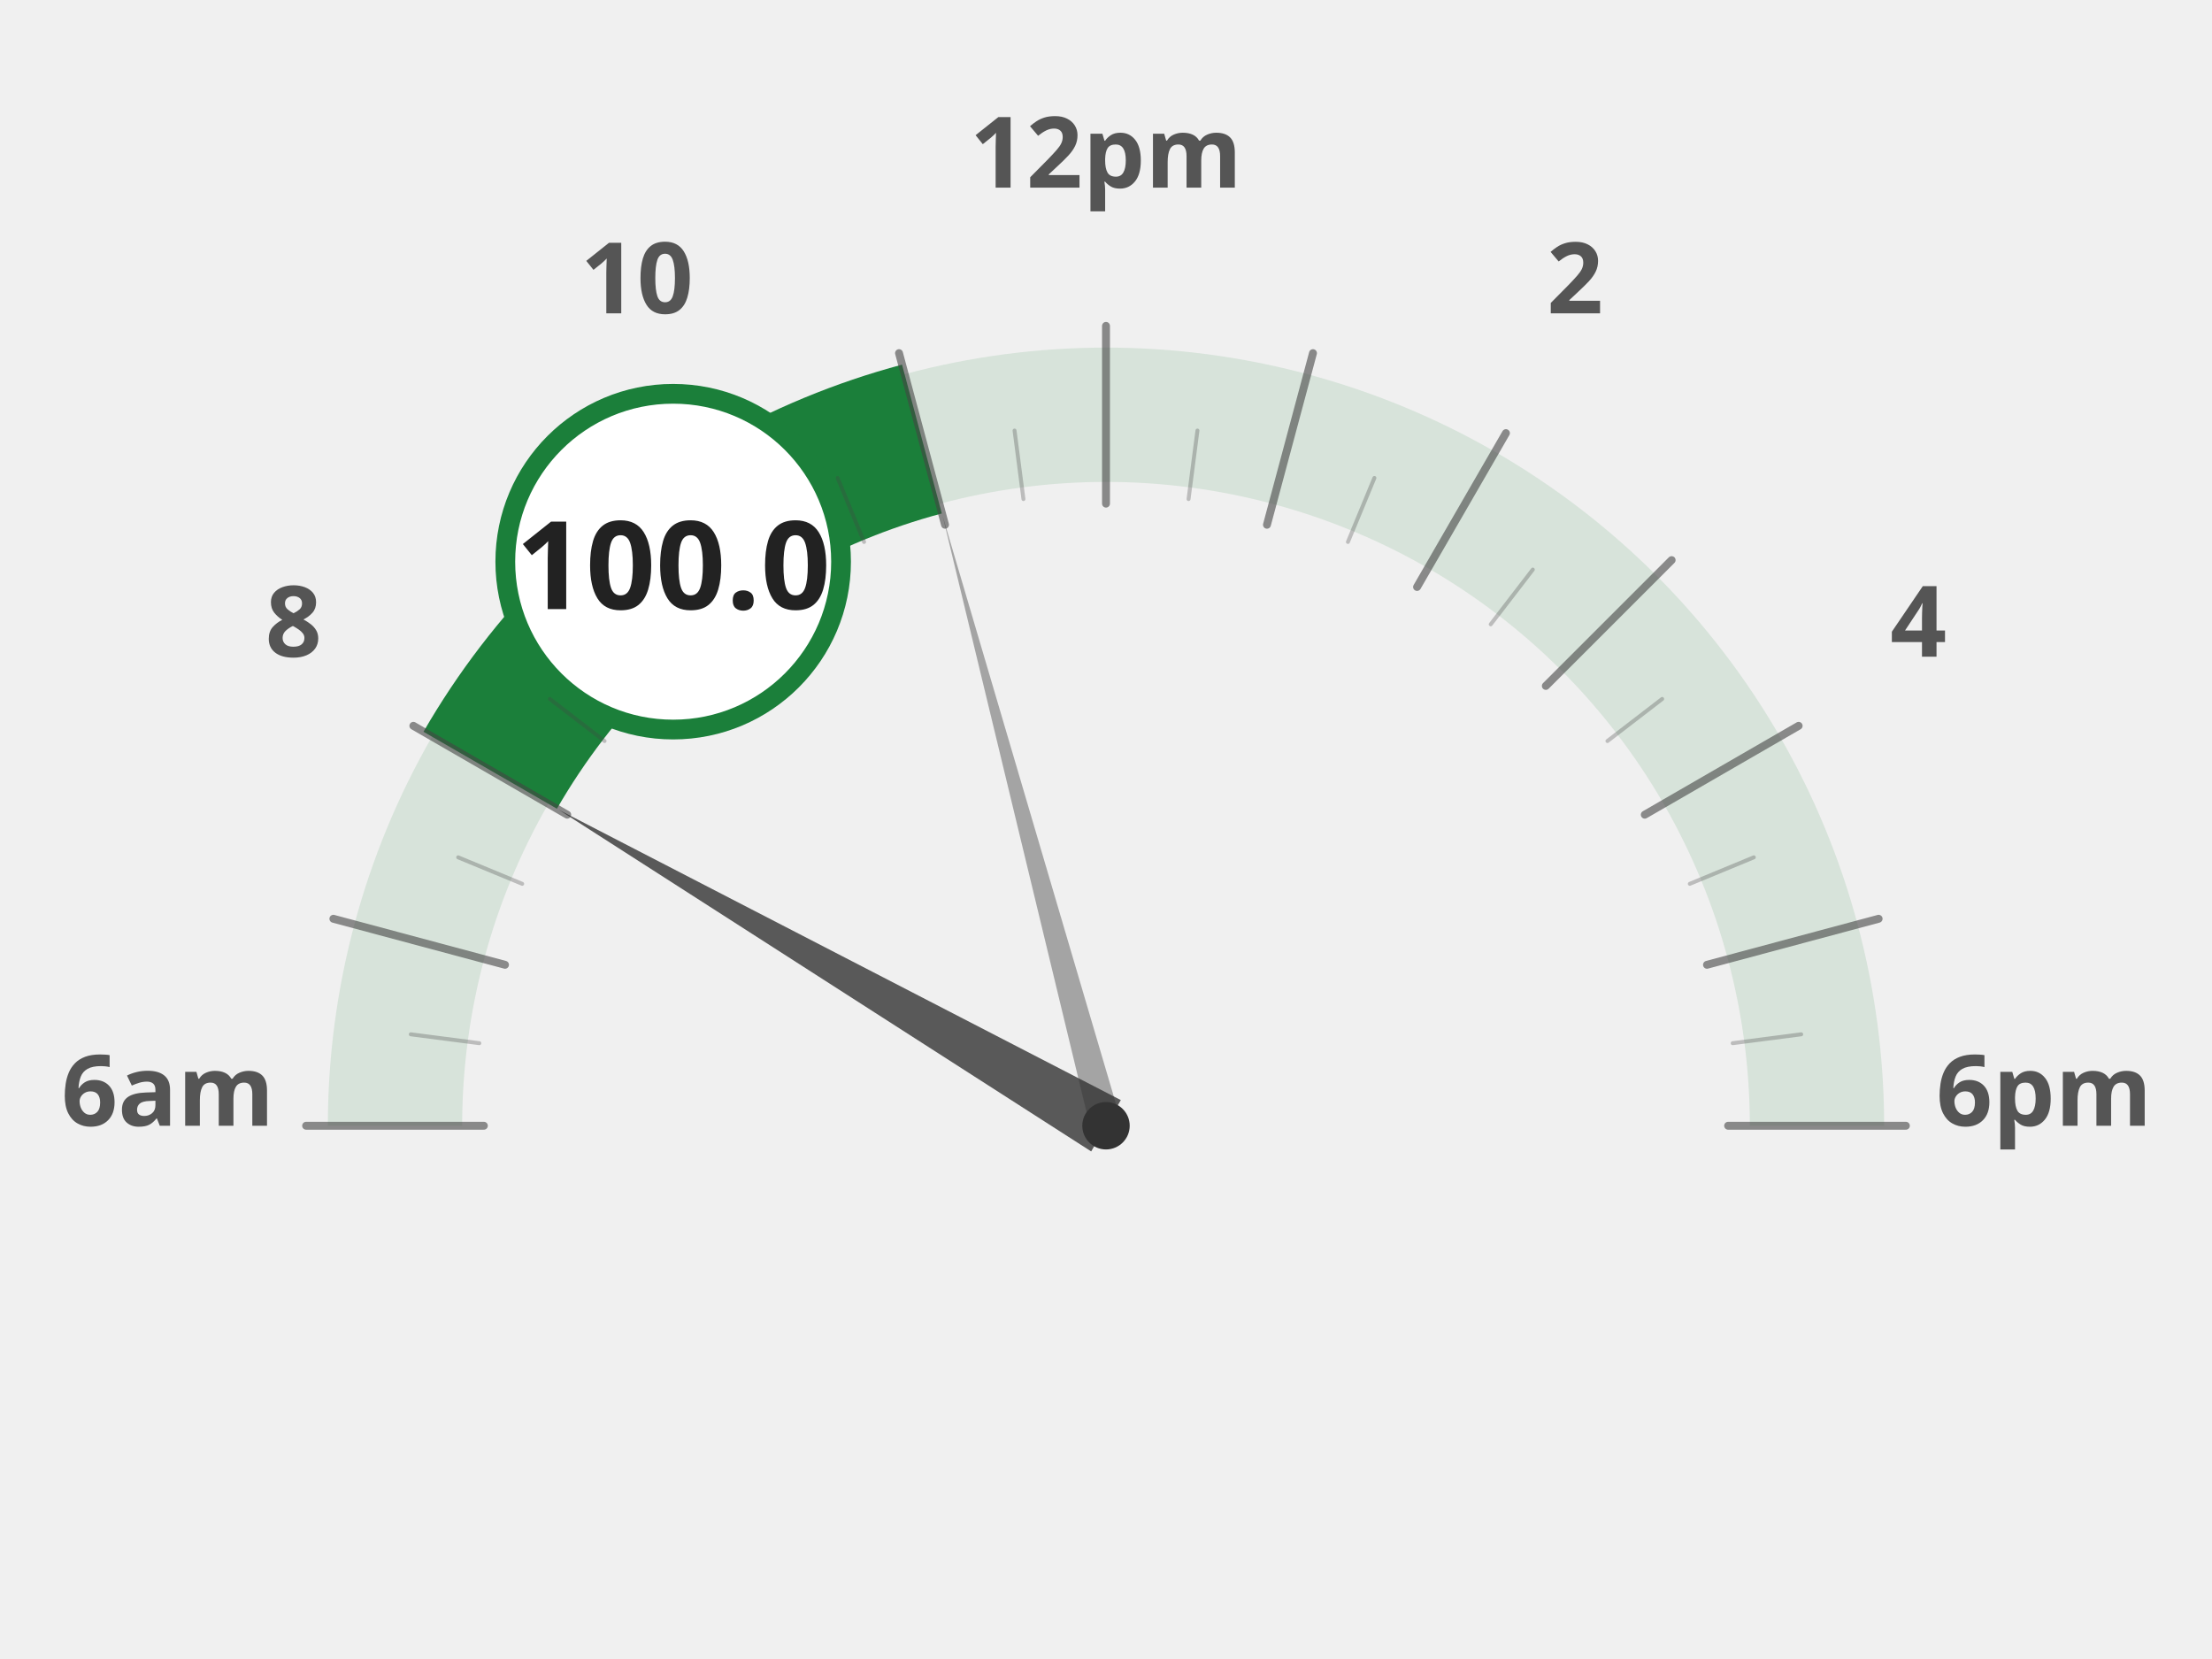
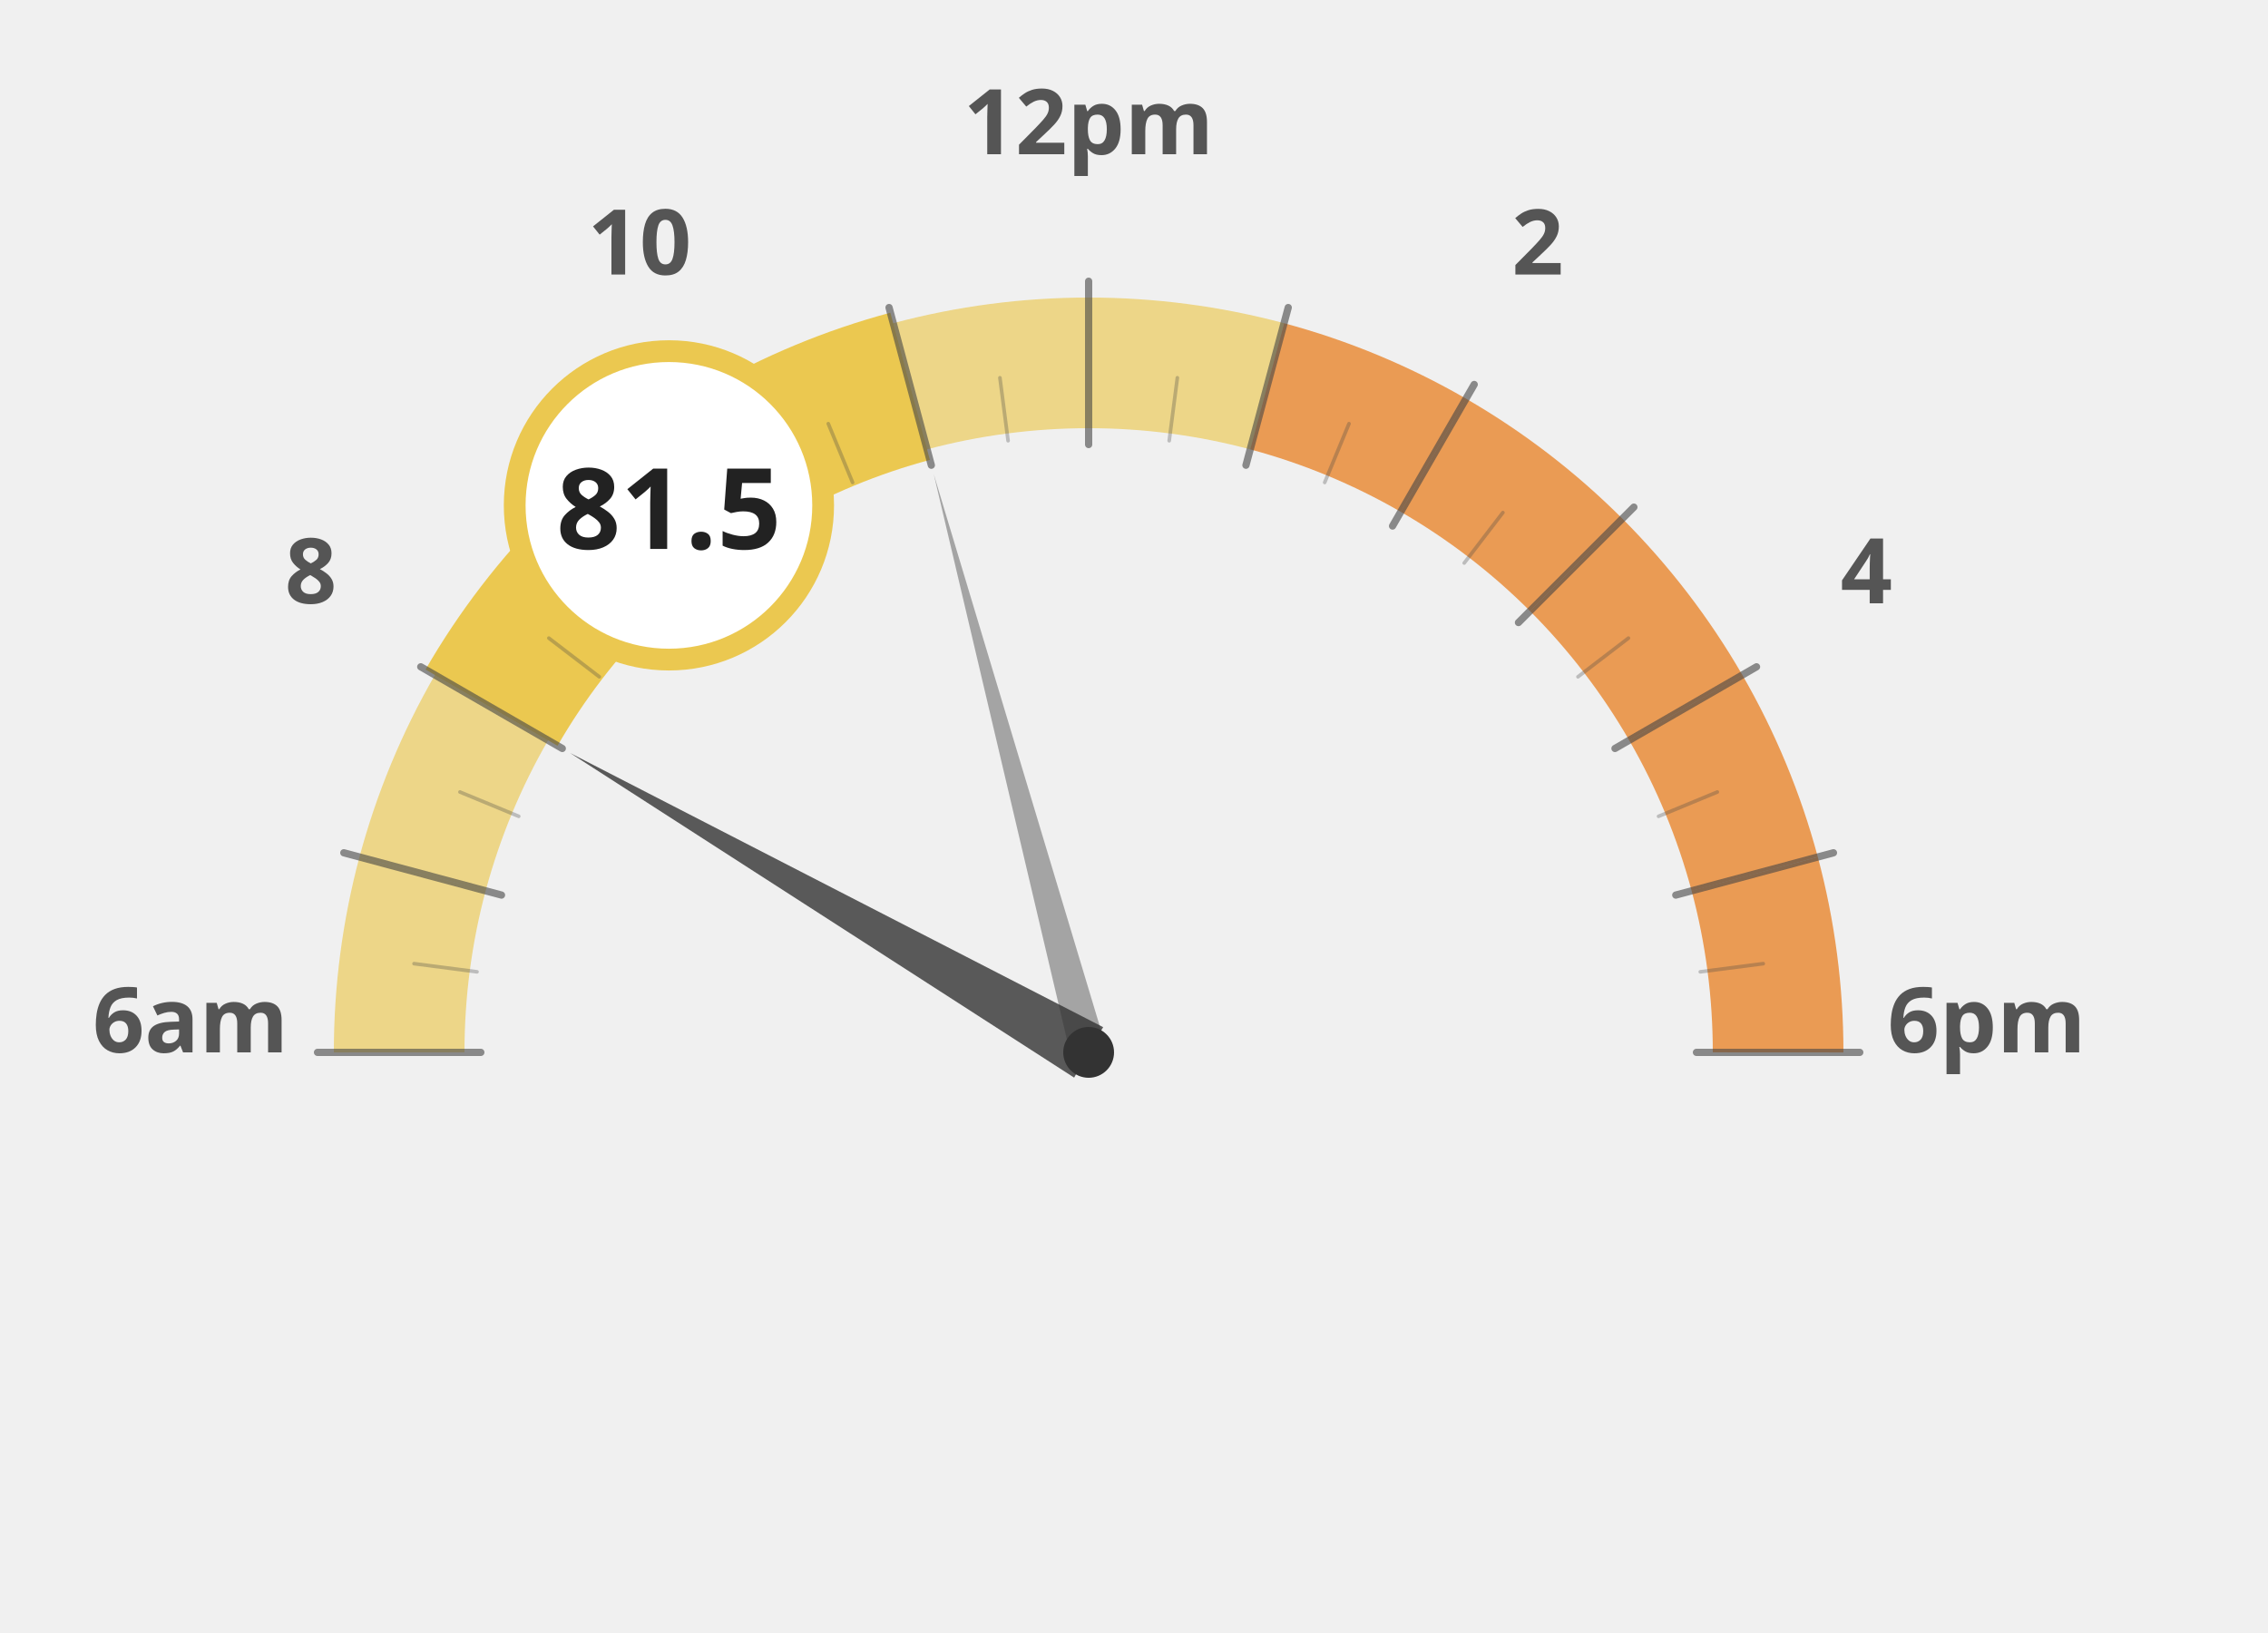
- <svg xmlns="http://www.w3.org/2000/svg" width="60mm" height="45mm" viewBox="0 0 1000 840">
-   <g transform="translate(0, 120)">
-     <path d="M 140.0 450.0 A 360 360 0 0 1 152.3 356.8" fill="none" stroke="#1b7f3a" stroke-width="68" stroke-opacity="0.12" />
-     <path d="M 152.3 356.8 A 360 360 0 0 1 188.2 270.0" fill="none" stroke="#1b7f3a" stroke-width="68" stroke-opacity="0.12" />
-     <path d="M 188.2 270.0 A 360 360 0 0 1 245.4 195.4" fill="none" stroke="#1b7f3a" stroke-width="68" stroke-opacity="0.12" />
-     <path d="M 245.4 195.4 A 360 360 0 0 1 320.0 138.2" fill="none" stroke="#1b7f3a" stroke-width="68" stroke-opacity="0.12" />
-     <path d="M 320.0 138.2 A 360 360 0 0 1 406.8 102.3" fill="none" stroke="#1b7f3a" stroke-width="68" stroke-opacity="0.12" />
-     <path d="M 406.8 102.3 A 360 360 0 0 1 500.0 90.0" fill="none" stroke="#1b7f3a" stroke-width="68" stroke-opacity="0.12" />
-     <path d="M 500.0 90.0 A 360 360 0 0 1 593.2 102.3" fill="none" stroke="#1b7f3a" stroke-width="68" stroke-opacity="0.12" />
-     <path d="M 593.2 102.3 A 360 360 0 0 1 680.0 138.2" fill="none" stroke="#1b7f3a" stroke-width="68" stroke-opacity="0.12" />
-     <path d="M 680.0 138.2 A 360 360 0 0 1 754.6 195.4" fill="none" stroke="#1b7f3a" stroke-width="68" stroke-opacity="0.12" />
-     <path d="M 754.6 195.4 A 360 360 0 0 1 811.8 270.0" fill="none" stroke="#1b7f3a" stroke-width="68" stroke-opacity="0.12" />
-     <path d="M 811.8 270.0 A 360 360 0 0 1 847.7 356.8" fill="none" stroke="#1b7f3a" stroke-width="68" stroke-opacity="0.12" />
-     <path d="M 847.7 356.8 A 360 360 0 0 1 860.0 450.0" fill="none" stroke="#1b7f3a" stroke-width="68" stroke-opacity="0.12" />
-     <text x="25.0" y="450" text-anchor="middle" font-family="Montserrat, sans-serif" font-size="50" font-weight="900" fill="#555">6am</text>
-     <text x="88.638" y="212.5" text-anchor="middle" font-family="Montserrat, sans-serif" font-size="50" font-weight="900" fill="#555">8</text>
-     <text x="262.5" y="38.638" text-anchor="middle" font-family="Montserrat, sans-serif" font-size="50" font-weight="900" fill="#555">10</text>
-     <text x="500" y="-25.0" text-anchor="middle" font-family="Montserrat, sans-serif" font-size="50" font-weight="900" fill="#555">12pm</text>
-     <text x="737.5" y="38.638" text-anchor="middle" font-family="Montserrat, sans-serif" font-size="50" font-weight="900" fill="#555">2</text>
-     <text x="911.362" y="212.5" text-anchor="middle" font-family="Montserrat, sans-serif" font-size="50" font-weight="900" fill="#555">4</text>
-     <text x="975.0" y="450.0" text-anchor="middle" font-family="Montserrat, sans-serif" font-size="50" font-weight="900" fill="#555">6pm</text>
-     <path d="M 188.2 270.0 A 360 360 0 0 1 245.4 195.4" fill="none" stroke="#1b7f3a" stroke-width="78" stroke-linecap="butt" />
-     <path d="M 245.4 195.4 A 360 360 0 0 1 320.0 138.2" fill="none" stroke="#1b7f3a" stroke-width="78" stroke-linecap="butt" />
-     <path d="M 320.0 138.2 A 360 360 0 0 1 406.8 102.3" fill="none" stroke="#1b7f3a" stroke-width="78" stroke-linecap="butt" />
-     <line x1="185.0" y1="450.0" x2="95.0" y2="450.0" stroke="#444" stroke-width="4" stroke-linecap="round" opacity="0.6" />
-     <line x1="182.7" y1="408.2" x2="148.0" y2="403.7" stroke="#444" stroke-width="2" stroke-linecap="round" opacity="0.3" />
-     <line x1="195.7" y1="368.5" x2="108.8" y2="345.2" stroke="#444" stroke-width="4" stroke-linecap="round" opacity="0.6" />
-     <line x1="204.4" y1="327.5" x2="172.0" y2="314.1" stroke="#444" stroke-width="2" stroke-linecap="round" opacity="0.3" />
-     <line x1="227.2" y1="292.5" x2="149.3" y2="247.5" stroke="#444" stroke-width="4" stroke-linecap="round" opacity="0.6" />
-     <line x1="246.1" y1="255.2" x2="218.4" y2="233.9" stroke="#444" stroke-width="2" stroke-linecap="round" opacity="0.3" />
-     <line x1="277.3" y1="227.3" x2="213.6" y2="163.6" stroke="#444" stroke-width="4" stroke-linecap="round" opacity="0.6" />
-     <line x1="305.2" y1="196.1" x2="283.9" y2="168.4" stroke="#444" stroke-width="2" stroke-linecap="round" opacity="0.3" />
-     <line x1="342.5" y1="177.2" x2="297.5" y2="99.3" stroke="#444" stroke-width="4" stroke-linecap="round" opacity="0.6" />
-     <line x1="377.5" y1="154.4" x2="364.1" y2="122.0" stroke="#444" stroke-width="2" stroke-linecap="round" opacity="0.3" />
-     <line x1="418.5" y1="145.7" x2="395.2" y2="58.8" stroke="#444" stroke-width="4" stroke-linecap="round" opacity="0.6" />
-     <line x1="458.2" y1="132.7" x2="453.7" y2="98.0" stroke="#444" stroke-width="2" stroke-linecap="round" opacity="0.3" />
-     <line x1="500.0" y1="135.0" x2="500.0" y2="45.0" stroke="#444" stroke-width="4" stroke-linecap="round" opacity="0.6" />
-     <line x1="541.8" y1="132.7" x2="546.3" y2="98.0" stroke="#444" stroke-width="2" stroke-linecap="round" opacity="0.3" />
-     <line x1="581.5" y1="145.7" x2="604.8" y2="58.8" stroke="#444" stroke-width="4" stroke-linecap="round" opacity="0.6" />
-     <line x1="622.5" y1="154.4" x2="635.9" y2="122.0" stroke="#444" stroke-width="2" stroke-linecap="round" opacity="0.3" />
-     <line x1="657.5" y1="177.2" x2="702.5" y2="99.3" stroke="#444" stroke-width="4" stroke-linecap="round" opacity="0.6" />
-     <line x1="694.8" y1="196.1" x2="716.1" y2="168.4" stroke="#444" stroke-width="2" stroke-linecap="round" opacity="0.3" />
-     <line x1="722.7" y1="227.3" x2="786.4" y2="163.6" stroke="#444" stroke-width="4" stroke-linecap="round" opacity="0.6" />
-     <line x1="753.9" y1="255.2" x2="781.6" y2="233.9" stroke="#444" stroke-width="2" stroke-linecap="round" opacity="0.3" />
-     <line x1="772.8" y1="292.5" x2="850.7" y2="247.5" stroke="#444" stroke-width="4" stroke-linecap="round" opacity="0.6" />
-     <line x1="795.6" y1="327.5" x2="828.0" y2="314.1" stroke="#444" stroke-width="2" stroke-linecap="round" opacity="0.3" />
-     <line x1="804.3" y1="368.5" x2="891.2" y2="345.2" stroke="#444" stroke-width="4" stroke-linecap="round" opacity="0.6" />
-     <line x1="817.3" y1="408.2" x2="852.0" y2="403.7" stroke="#444" stroke-width="2" stroke-linecap="round" opacity="0.3" />
-     <line x1="815.0" y1="450.0" x2="905.0" y2="450.0" stroke="#444" stroke-width="4" stroke-linecap="round" opacity="0.6" />
-     <polygon points="222.9,290.0 492.5,463.0 507.5,437.0" fill="#333" opacity="0.8" />
-     <polygon points="417.2,140.9 492.3,452.1 507.7,447.9" fill="#333" opacity="0.4" />
-     <circle cx="500" cy="450" r="12" fill="#333" />
-     <circle cx="280.846" cy="164.393" r="85" fill="white" stroke="#1b7f3a" stroke-width="10" />
-     <text x="280.846" y="188.393" text-anchor="middle" font-family="Montserrat, sans-serif" font-size="62" font-weight="800" fill="#222">100.0</text>
+ <svg xmlns="http://www.w3.org/2000/svg" width="100%" height="100%" viewBox="0 0 1250 900">
+   <g transform="translate(100, 100)">
+     <path d="M 120.0 480.0 A 380 380 0 0 1 132.9 381.6" fill="none" stroke="#ebc850" stroke-width="72" stroke-opacity="0.65" />
+     <path d="M 132.9 381.6 A 380 380 0 0 1 170.9 290.0" fill="none" stroke="#ebc850" stroke-width="72" stroke-opacity="0.65" />
+     <path d="M 170.9 290.0 A 380 380 0 0 1 231.3 211.3" fill="none" stroke="#ebc850" stroke-width="72" stroke-opacity="1.0" />
+     <path d="M 231.3 211.3 A 380 380 0 0 1 310.0 150.9" fill="none" stroke="#ebc850" stroke-width="72" stroke-opacity="1.0" />
+     <path d="M 310.0 150.9 A 380 380 0 0 1 401.6 112.9" fill="none" stroke="#ebc850" stroke-width="72" stroke-opacity="1.0" />
+     <path d="M 401.6 112.9 A 380 380 0 0 1 500.0 100.0" fill="none" stroke="#ebc850" stroke-width="72" stroke-opacity="0.65" />
+     <path d="M 500.0 100.0 A 380 380 0 0 1 598.4 112.9" fill="none" stroke="#ebc850" stroke-width="72" stroke-opacity="0.65" />
+     <path d="M 598.4 112.9 A 380 380 0 0 1 690.0 150.9" fill="none" stroke="#e66e00" stroke-width="72" stroke-opacity="0.65" />
+     <path d="M 690.0 150.9 A 380 380 0 0 1 768.7 211.3" fill="none" stroke="#e66e00" stroke-width="72" stroke-opacity="0.65" />
+     <path d="M 768.7 211.3 A 380 380 0 0 1 829.1 290.0" fill="none" stroke="#e66e00" stroke-width="72" stroke-opacity="0.65" />
+     <path d="M 829.1 290.0 A 380 380 0 0 1 867.1 381.6" fill="none" stroke="#e66e00" stroke-width="72" stroke-opacity="0.65" />
+     <path d="M 867.1 381.6 A 380 380 0 0 1 880.0 480.0" fill="none" stroke="#e66e00" stroke-width="72" stroke-opacity="0.65" />
+     <text x="5.0" y="480" text-anchor="middle" font-family="Montserrat, sans-serif" font-size="50" font-weight="900" fill="#555">6am</text>
+     <text x="71.317" y="232.5" text-anchor="middle" font-family="Montserrat, sans-serif" font-size="50" font-weight="900" fill="#555">8</text>
+     <text x="252.5" y="51.317" text-anchor="middle" font-family="Montserrat, sans-serif" font-size="50" font-weight="900" fill="#555">10</text>
+     <text x="500" y="-15.0" text-anchor="middle" font-family="Montserrat, sans-serif" font-size="50" font-weight="900" fill="#555">12pm</text>
+     <text x="747.5" y="51.317" text-anchor="middle" font-family="Montserrat, sans-serif" font-size="50" font-weight="900" fill="#555">2</text>
+     <text x="928.683" y="232.5" text-anchor="middle" font-family="Montserrat, sans-serif" font-size="50" font-weight="900" fill="#555">4</text>
+     <text x="995.0" y="480.0" text-anchor="middle" font-family="Montserrat, sans-serif" font-size="50" font-weight="900" fill="#555">6pm</text>
+     <path d="M 170.9 290.0 A 380 380 0 0 1 231.3 211.3" fill="none" stroke="#ebc850" stroke-width="84" stroke-linecap="butt" />
+     <path d="M 231.3 211.3 A 380 380 0 0 1 310.0 150.9" fill="none" stroke="#ebc850" stroke-width="84" stroke-linecap="butt" />
+     <path d="M 310.0 150.9 A 380 380 0 0 1 401.6 112.9" fill="none" stroke="#ebc850" stroke-width="84" stroke-linecap="butt" />
+     <line x1="165.0" y1="480.0" x2="75.0" y2="480.0" stroke="#444" stroke-width="4" stroke-linecap="round" opacity="0.6" />
+     <line x1="162.9" y1="435.6" x2="128.2" y2="431.1" stroke="#444" stroke-width="2" stroke-linecap="round" opacity="0.3" />
+     <line x1="176.4" y1="393.3" x2="89.5" y2="370.0" stroke="#444" stroke-width="4" stroke-linecap="round" opacity="0.6" />
+     <line x1="185.9" y1="349.9" x2="153.5" y2="336.5" stroke="#444" stroke-width="2" stroke-linecap="round" opacity="0.3" />
+     <line x1="209.9" y1="312.5" x2="131.9" y2="267.5" stroke="#444" stroke-width="4" stroke-linecap="round" opacity="0.6" />
+     <line x1="230.3" y1="273.0" x2="202.5" y2="251.7" stroke="#444" stroke-width="2" stroke-linecap="round" opacity="0.3" />
+     <line x1="263.1" y1="243.1" x2="199.5" y2="179.5" stroke="#444" stroke-width="4" stroke-linecap="round" opacity="0.6" />
+     <line x1="293.0" y1="210.3" x2="271.7" y2="182.5" stroke="#444" stroke-width="2" stroke-linecap="round" opacity="0.3" />
+     <line x1="332.5" y1="189.9" x2="287.5" y2="111.9" stroke="#444" stroke-width="4" stroke-linecap="round" opacity="0.6" />
+     <line x1="369.9" y1="165.9" x2="356.5" y2="133.5" stroke="#444" stroke-width="2" stroke-linecap="round" opacity="0.3" />
+     <line x1="413.3" y1="156.4" x2="390.0" y2="69.5" stroke="#444" stroke-width="4" stroke-linecap="round" opacity="0.6" />
+     <line x1="455.6" y1="142.9" x2="451.1" y2="108.2" stroke="#444" stroke-width="2" stroke-linecap="round" opacity="0.3" />
+     <line x1="500.0" y1="145.0" x2="500.0" y2="55.0" stroke="#444" stroke-width="4" stroke-linecap="round" opacity="0.6" />
+     <line x1="544.4" y1="142.9" x2="548.9" y2="108.2" stroke="#444" stroke-width="2" stroke-linecap="round" opacity="0.3" />
+     <line x1="586.7" y1="156.4" x2="610.0" y2="69.5" stroke="#444" stroke-width="4" stroke-linecap="round" opacity="0.6" />
+     <line x1="630.1" y1="165.9" x2="643.5" y2="133.5" stroke="#444" stroke-width="2" stroke-linecap="round" opacity="0.3" />
+     <line x1="667.5" y1="189.9" x2="712.5" y2="111.9" stroke="#444" stroke-width="4" stroke-linecap="round" opacity="0.6" />
+     <line x1="707.0" y1="210.3" x2="728.3" y2="182.5" stroke="#444" stroke-width="2" stroke-linecap="round" opacity="0.3" />
+     <line x1="736.9" y1="243.1" x2="800.5" y2="179.5" stroke="#444" stroke-width="4" stroke-linecap="round" opacity="0.6" />
+     <line x1="769.7" y1="273.0" x2="797.5" y2="251.7" stroke="#444" stroke-width="2" stroke-linecap="round" opacity="0.3" />
+     <line x1="790.1" y1="312.5" x2="868.1" y2="267.5" stroke="#444" stroke-width="4" stroke-linecap="round" opacity="0.6" />
+     <line x1="814.1" y1="349.9" x2="846.5" y2="336.5" stroke="#444" stroke-width="2" stroke-linecap="round" opacity="0.3" />
+     <line x1="823.6" y1="393.3" x2="910.5" y2="370.0" stroke="#444" stroke-width="4" stroke-linecap="round" opacity="0.6" />
+     <line x1="837.1" y1="435.6" x2="871.8" y2="431.1" stroke="#444" stroke-width="2" stroke-linecap="round" opacity="0.3" />
+     <line x1="835.0" y1="480.0" x2="925.0" y2="480.0" stroke="#444" stroke-width="4" stroke-linecap="round" opacity="0.6" />
+     <polygon points="214.2,315.0 492.0,493.9 508.0,466.1" fill="#333" opacity="0.8" />
+     <polygon points="414.6,161.2 490.3,482.6 509.7,477.4" fill="#333" opacity="0.4" />
+     <circle cx="500" cy="480" r="14" fill="#333" />
+     <circle cx="268.671" cy="178.526" r="85" fill="white" stroke="#ebc850" stroke-width="12" />
+     <text x="268.671" y="202.526" text-anchor="middle" font-family="Montserrat, sans-serif" font-size="62" font-weight="800" fill="#222">81.5</text>
  </g>
</svg>
